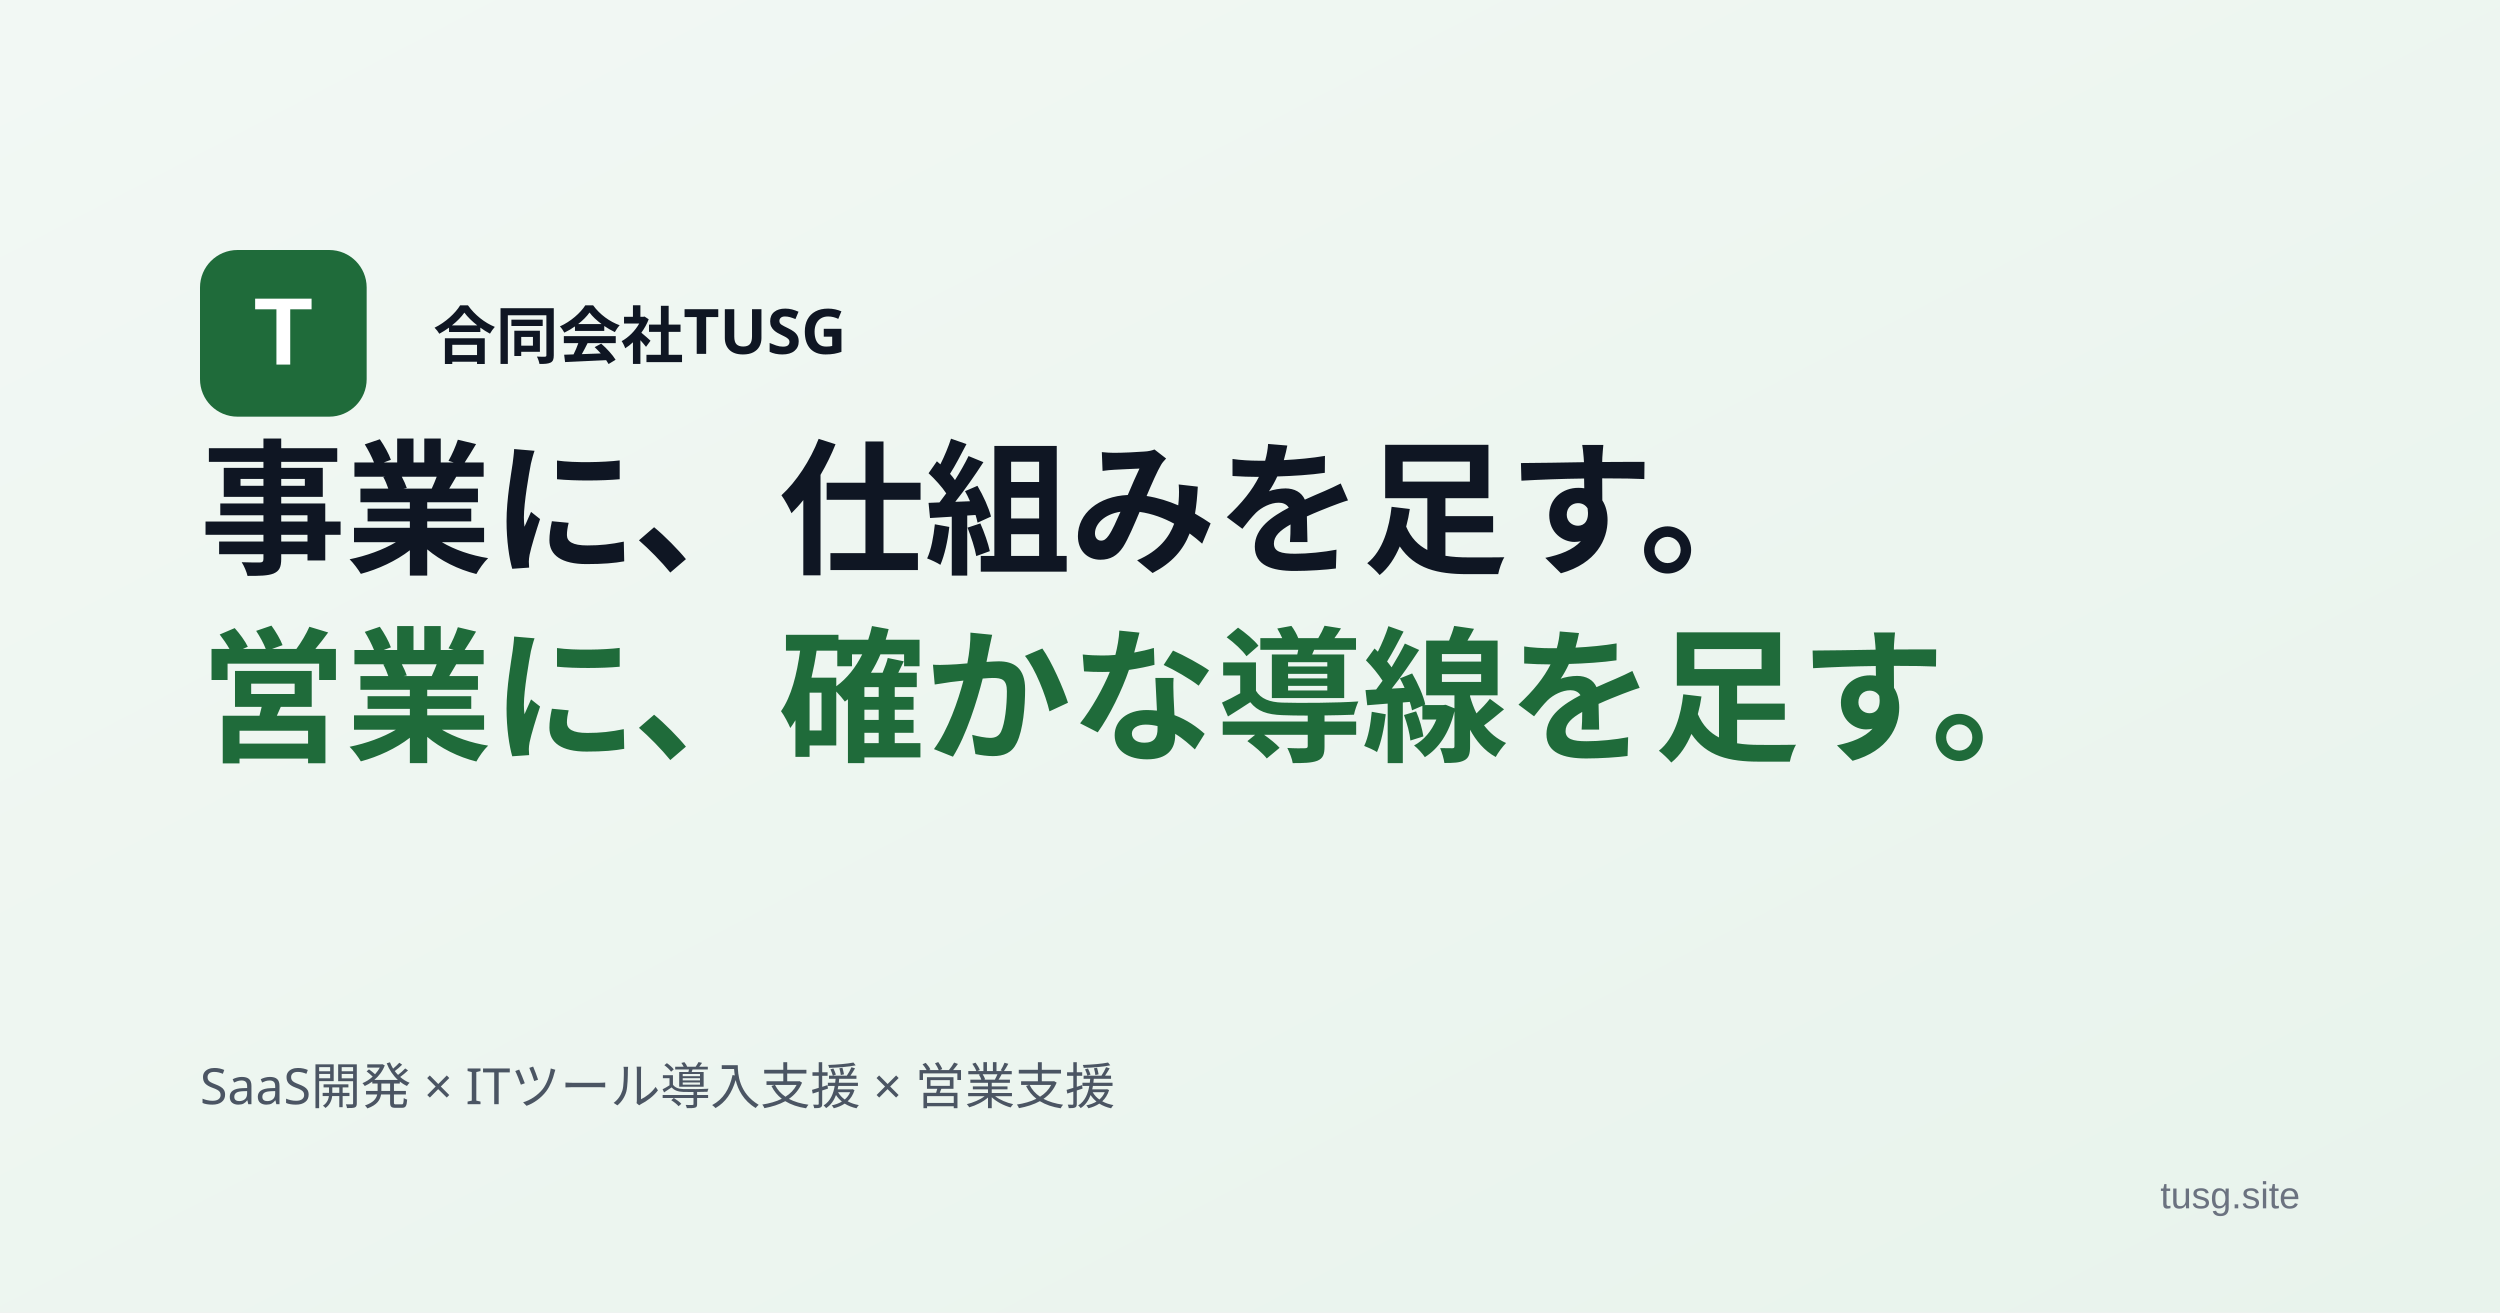
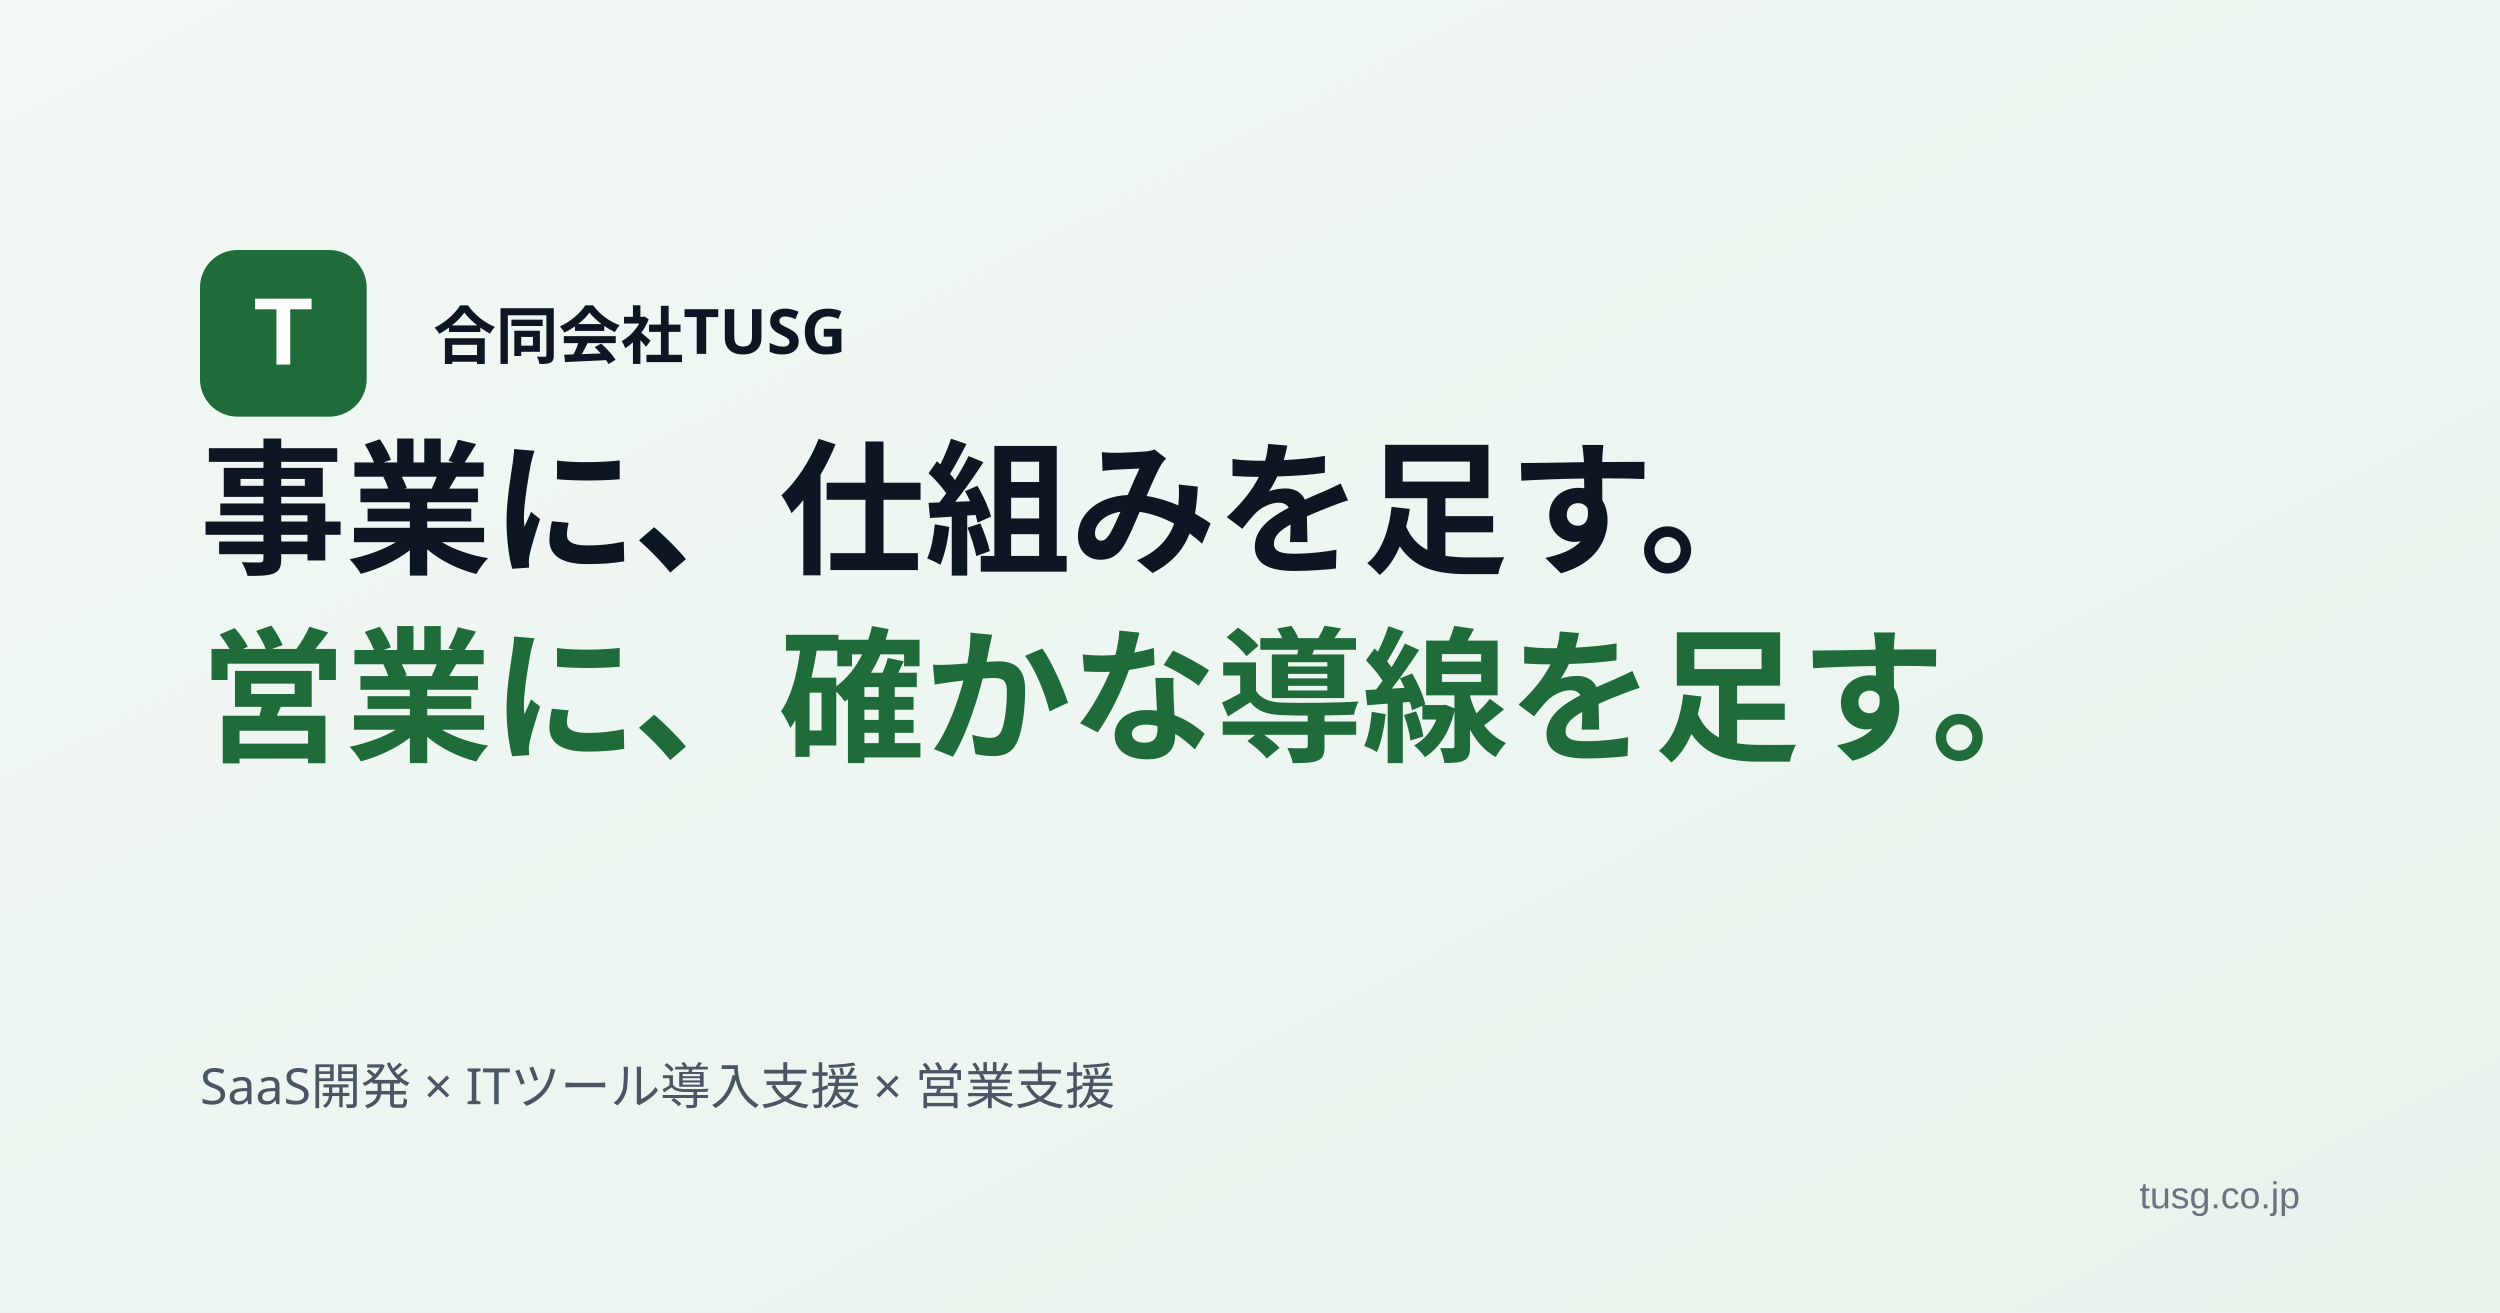
<svg xmlns="http://www.w3.org/2000/svg" viewBox="0 0 1200 630">
  <defs>
    <linearGradient id="bg" x1="0" y1="0" x2="1" y2="1">
      <stop offset="0" stop-color="#f2f8f4" />
      <stop offset="1" stop-color="#e8f3ec" />
    </linearGradient>
  </defs>
  <rect width="1200" height="630" fill="url(#bg)" />
  <g transform="translate(96,120)">
    <rect width="80" height="80" rx="18" fill="#1f6b3a" />
    <text x="40" y="55" font-family="Arial, sans-serif" font-size="46" font-weight="700" fill="#fff" text-anchor="middle">T</text>
    <text x="112" y="52" font-family="'Noto Sans JP', sans-serif" font-size="30" font-weight="700" fill="#0f1623">合同会社TUSG</text>
  </g>
  <g transform="translate(96,270)">
    <text font-family="'Noto Sans JP', 'Hiragino Kaku Gothic ProN', sans-serif" font-weight="700" fill="#0f1623" font-size="70">
      <tspan x="0" y="0">事業に、仕組みを足す。</tspan>
      <tspan x="0" y="90" fill="#1f6b3a">営業に、確かな導線を足す。</tspan>
    </text>
  </g>
  <text x="96" y="530" font-family="'Noto Sans JP', sans-serif" font-size="24" fill="#4b5563">
    SaaS開発  ×  ITツール導入支援  ×  営業支援
  </text>
-   <text x="1104" y="580" font-family="Arial, sans-serif" font-size="18" fill="#6b7280" text-anchor="end">tusg.site</text>
+   <text x="1104" y="580" font-family="Arial, sans-serif" font-size="18" fill="#6b7280" text-anchor="end">tusg.co.jp</text>
</svg>
